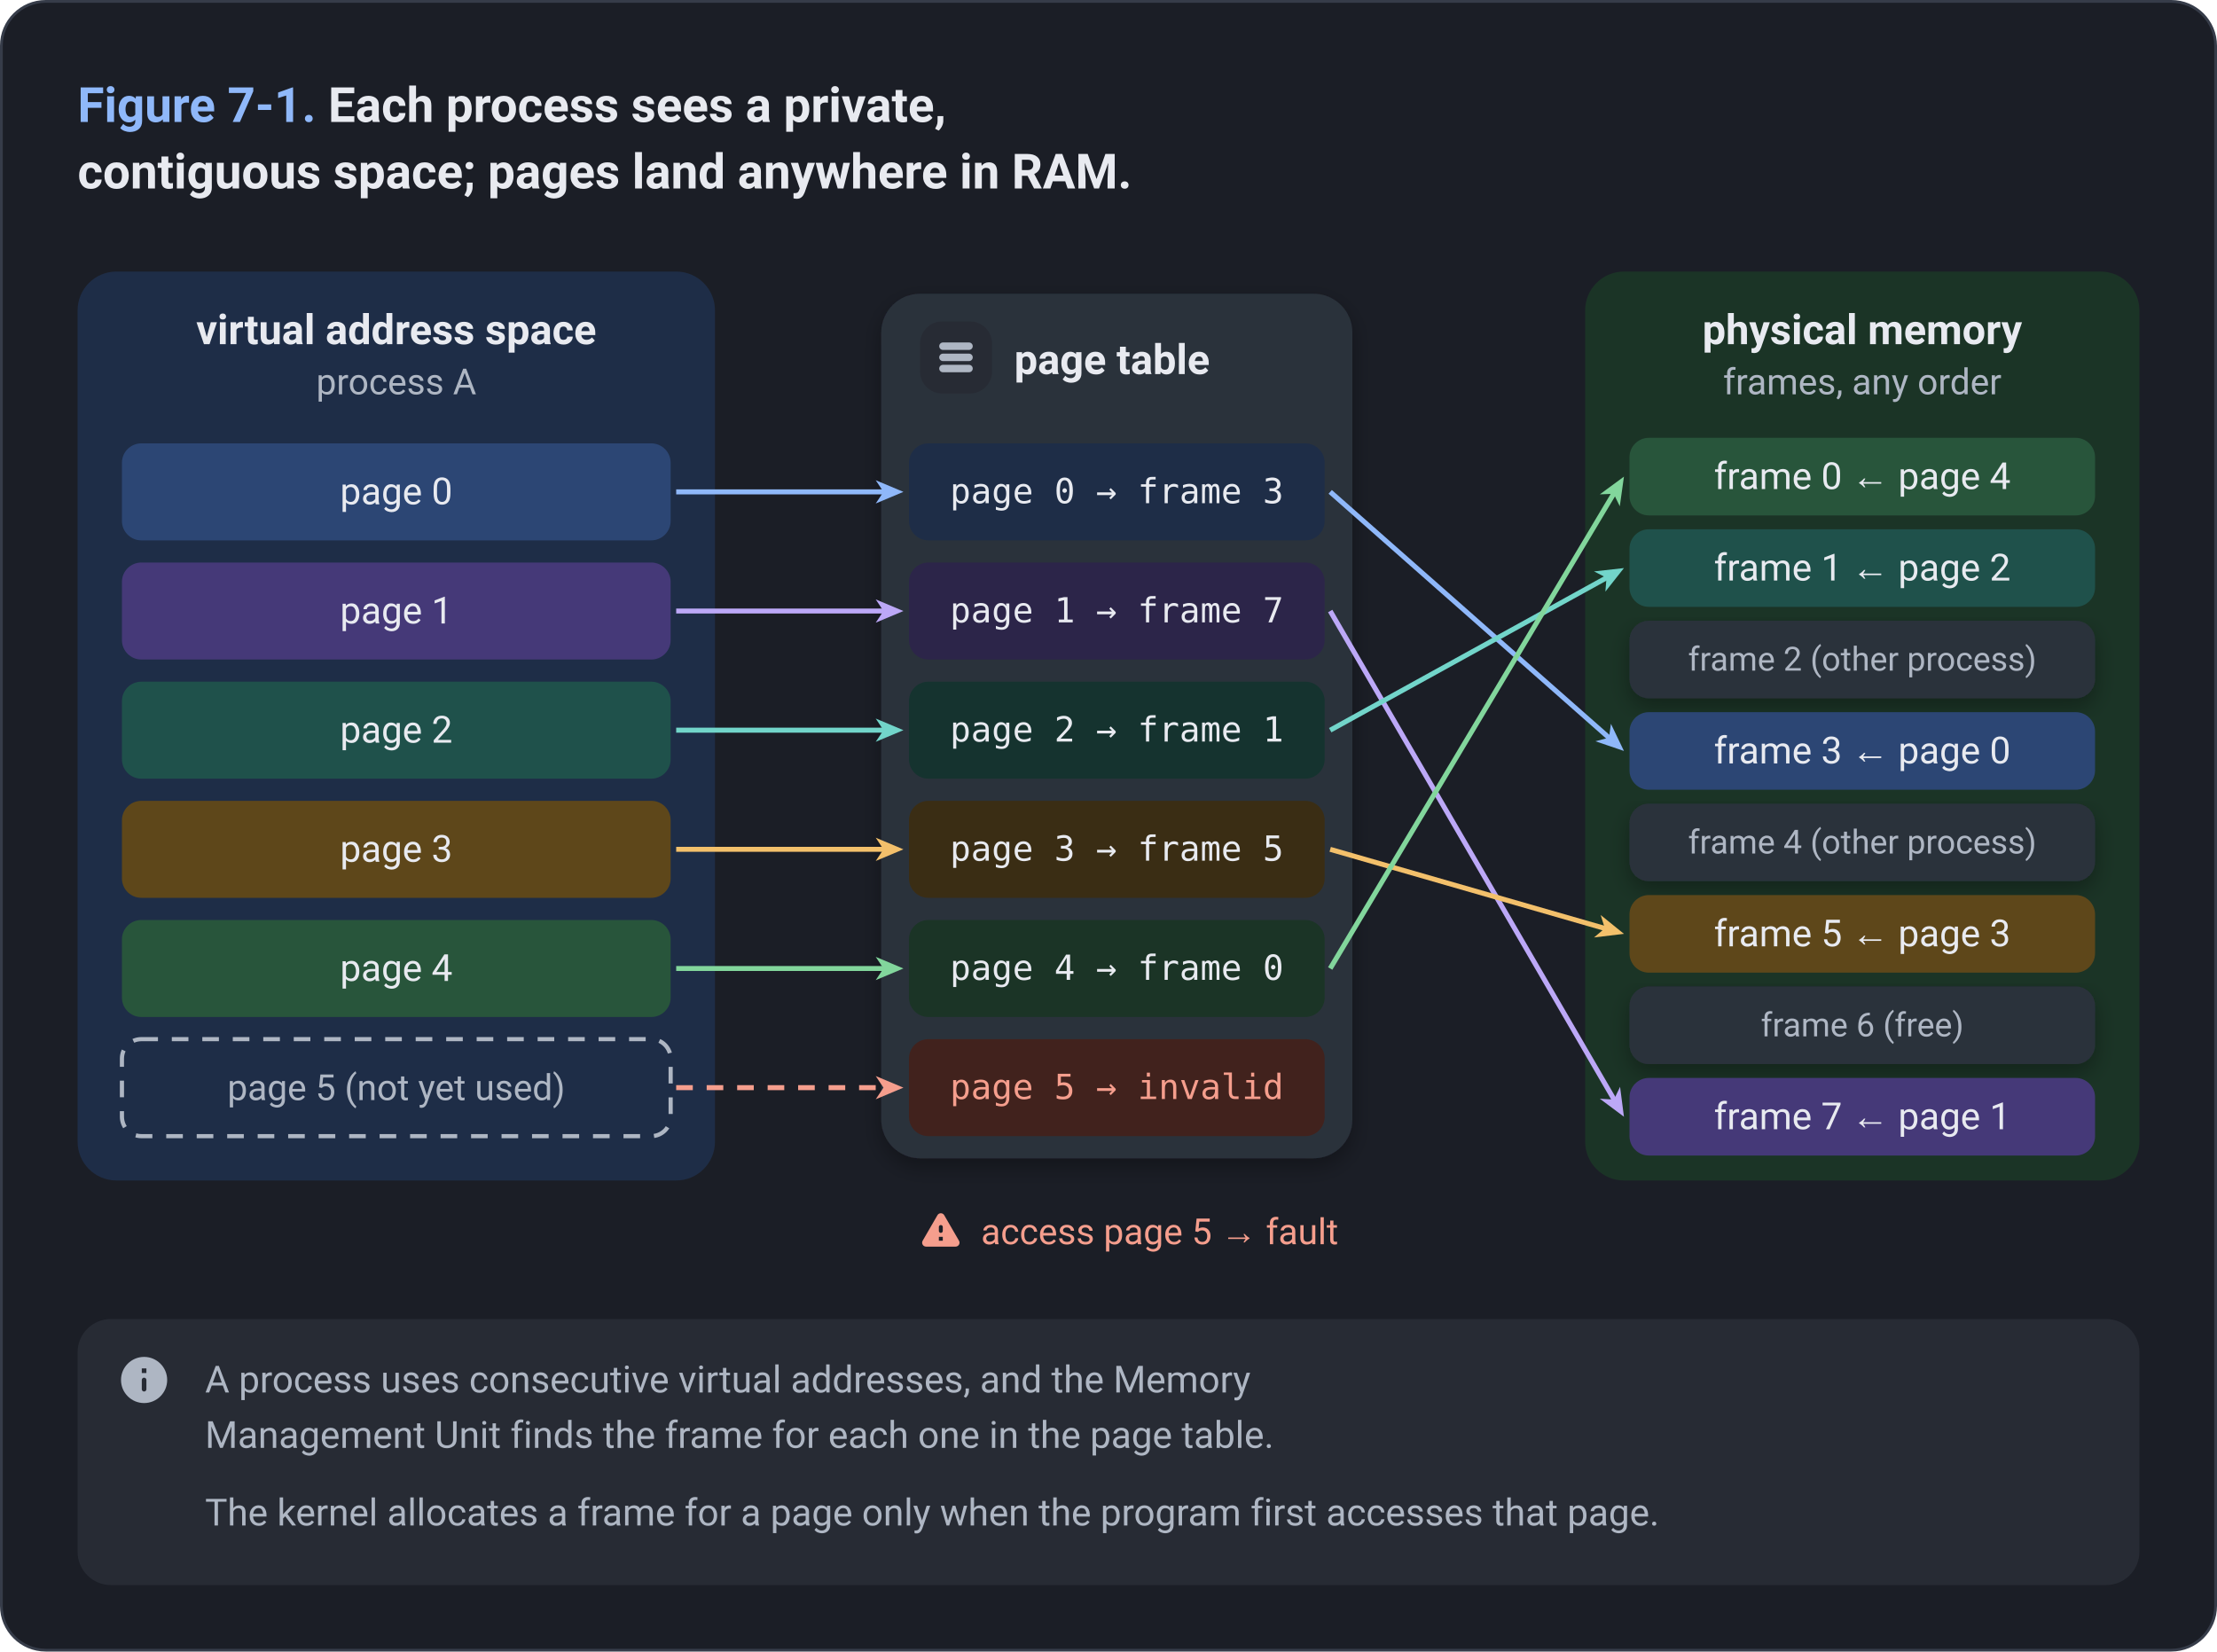
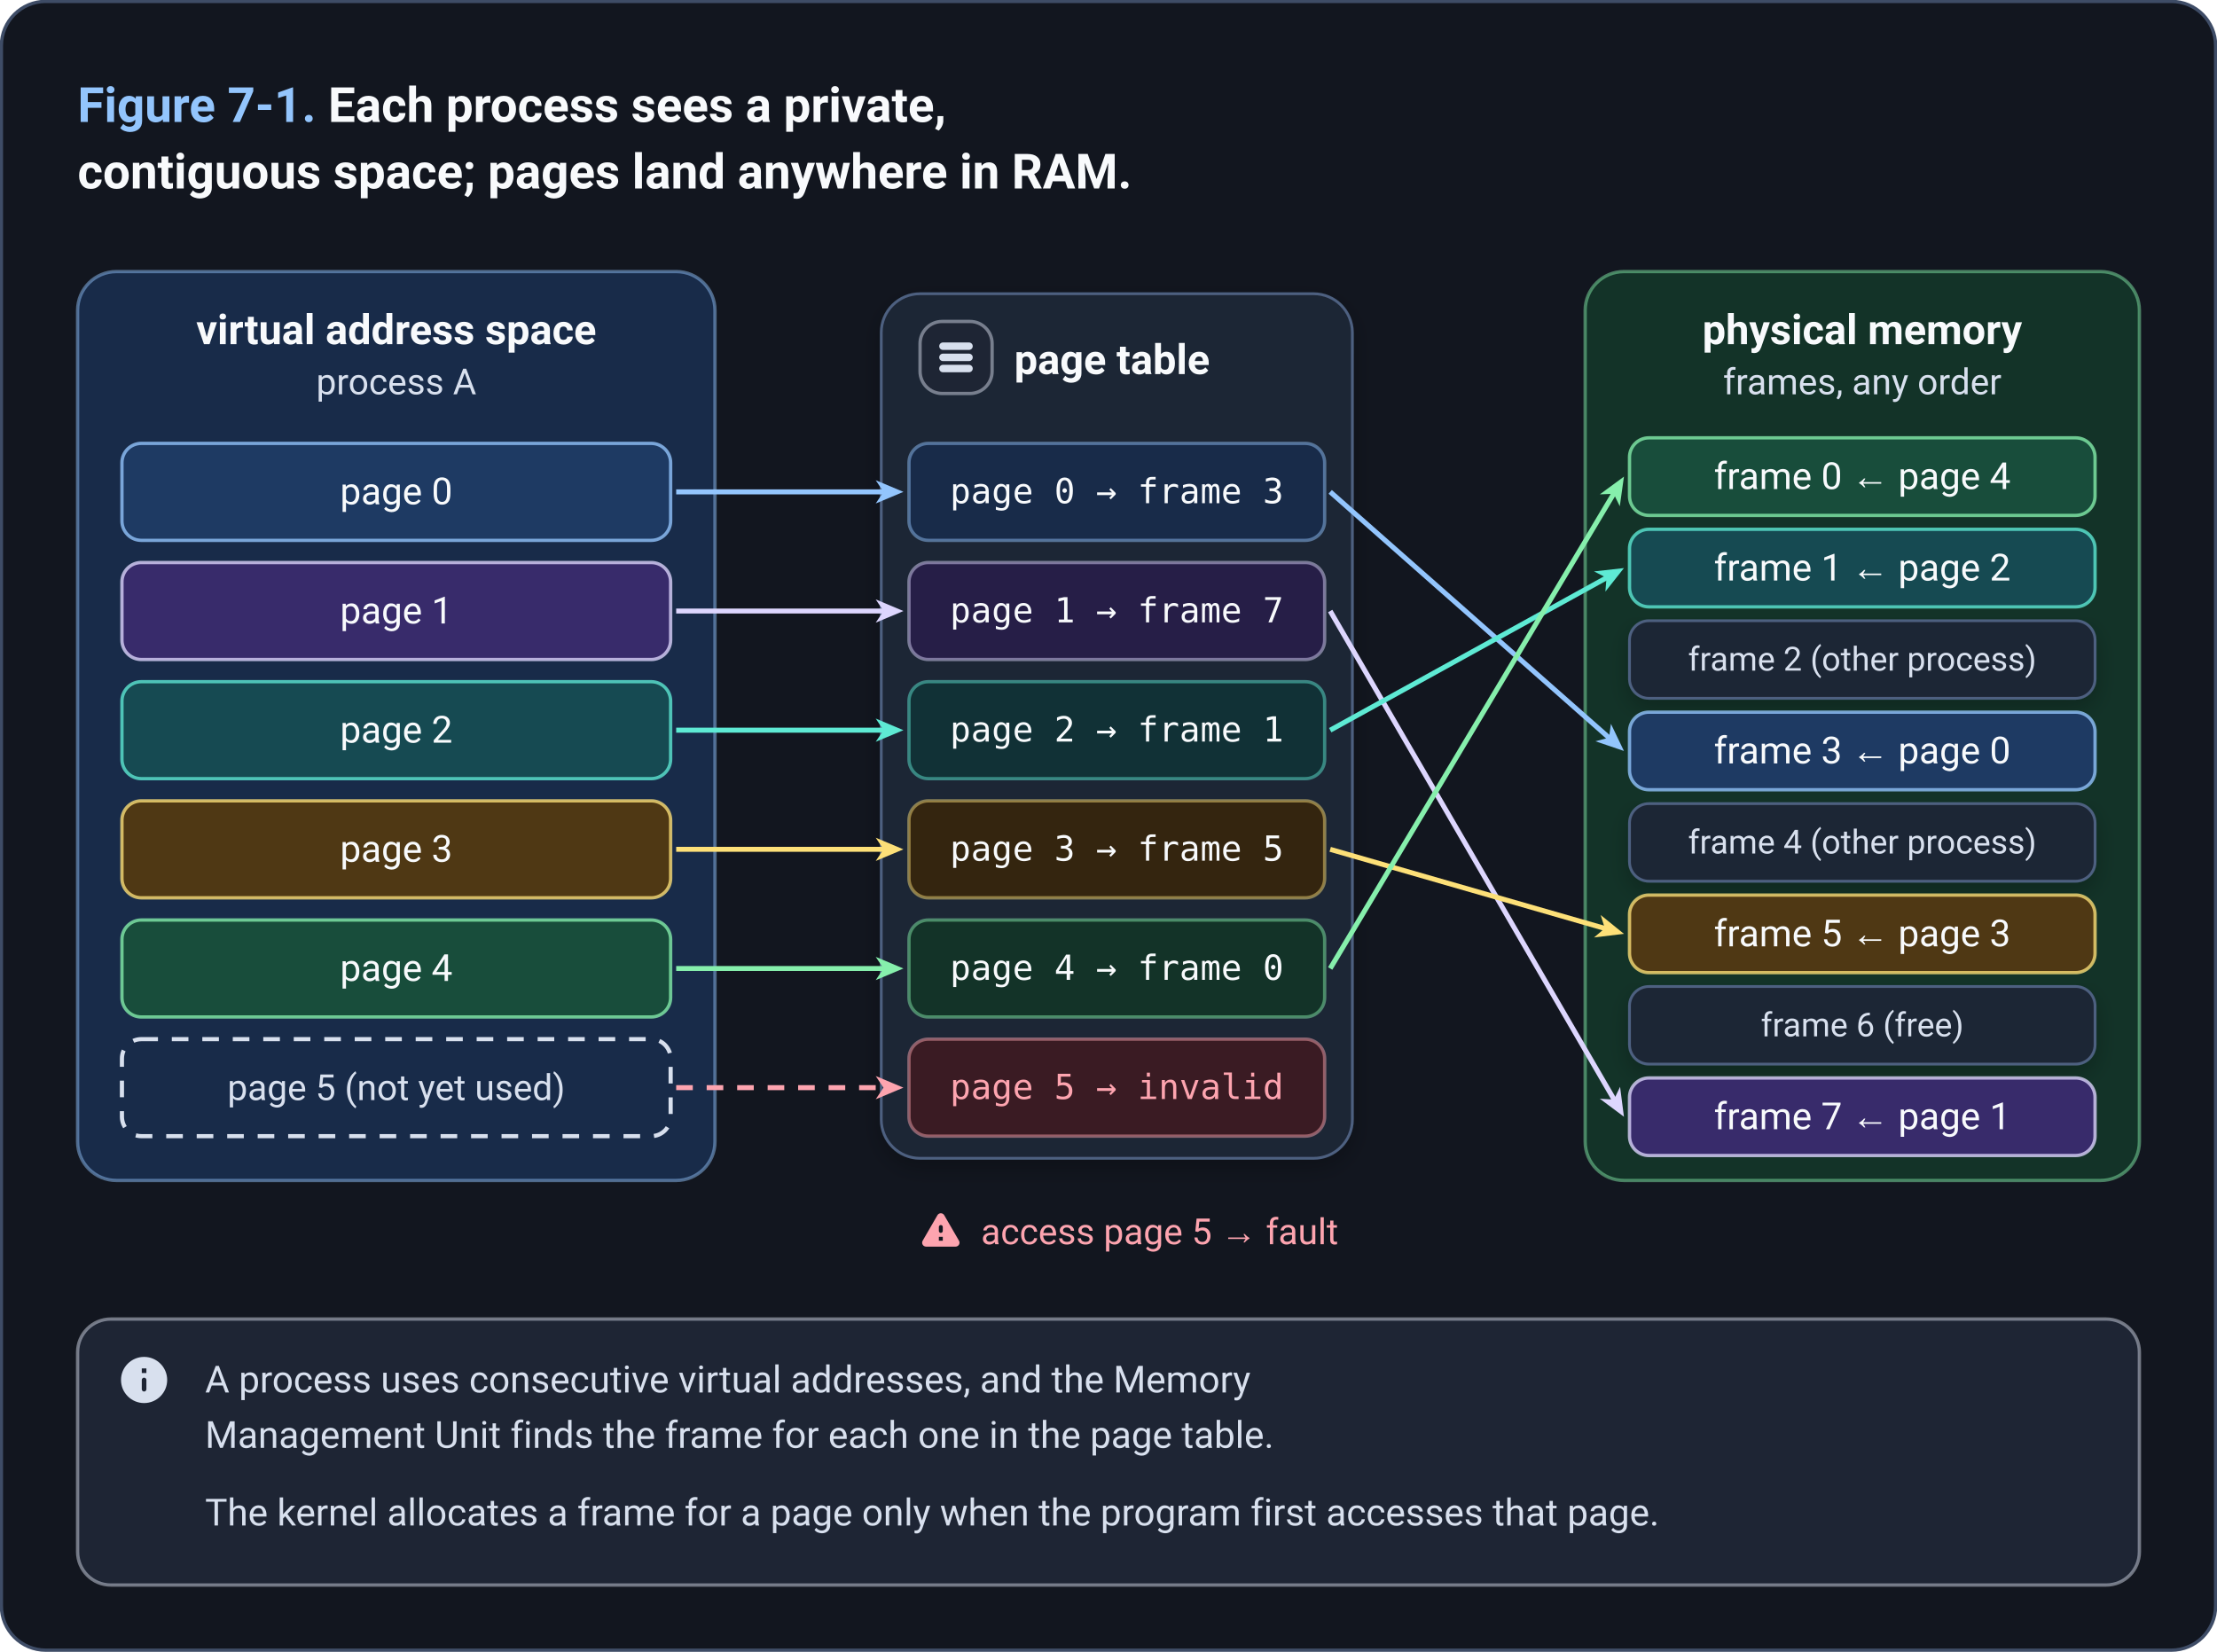
<svg xmlns="http://www.w3.org/2000/svg" viewBox="0 0 800 596" width="800" height="596">
  <style>
-     text { font-family: -apple-system, BlinkMacSystemFont, "Segoe UI", Roboto, "Helvetica Neue", Arial, sans-serif; fill: #E8EAF0; }
-     .paper { fill: #1B1E26; }
-     .frame { fill: #1B1E26; stroke: #363C49; stroke-width: 1; }
-     .card { fill: #2B303B; }
-     .hair { stroke: #363C49; stroke-width: 1.2; fill: none; }
-     .muted { fill: #AEB6C3; }
-     .ink { fill: #E8EAF0; }
+     text { font-family: -apple-system, BlinkMacSystemFont, "Segoe UI", Roboto, "Helvetica Neue", Arial, sans-serif; fill: #F8FAFC; }
+     .paper { fill: #12161F; }
+     .frame { fill: #12161F; stroke: #3E4C66; stroke-width: 1.2; }
+     .card { fill: #1E2636; stroke: #4E6080; stroke-width: 1; }
+     .hair { stroke: #3E4C66; stroke-width: 1.2; fill: none; }
+     .muted { fill: #D8E0EE; }
+     .ink { fill: #F8FAFC; }
    .title { font-size: 17.5px; font-weight: 650; }
    .head { font-size: 15.5px; font-weight: 650; }
    .name { font-size: 15px; font-weight: 650; }
    .body { font-size: 13.5px; }
    .sub { font-size: 13px; }
    .mono { font-size: 12.5px; font-family: "SF Mono", SFMono-Regular, ui-monospace, Menlo, Consolas, monospace; }
    .monob { font-size: 12.5px; font-weight: 650; font-family: "SF Mono", SFMono-Regular, ui-monospace, Menlo, Consolas, monospace; }
    .small { font-size: 12px; }
    .note { font-size: 13.5px; }
    .noteb { font-size: 13.5px; font-weight: 650; }
-     .sub, .small, .note { fill: #AEB6C3; }
-     .c-blue { fill: #1E2D47; }
-     .m-blue { fill: #2C4674; }
-     .a-blue { fill: #8FB8FA; }
-     .t-blue { fill: #8FB8FA; }
-     .w-blue { stroke: #8FB8FA; fill: none; stroke-linecap: butt; stroke-linejoin: round; }
-     .o-blue { stroke: #8FB8FA; fill: none; stroke-width: 1.5; }
-     .h-blue { stroke: #8FB8FA; stroke-width: 1.4; }
-     .c-green { fill: #1B3426; }
-     .m-green { fill: #28553B; }
-     .a-green { fill: #82D69C; }
-     .t-green { fill: #82D69C; }
-     .w-green { stroke: #82D69C; fill: none; stroke-linecap: butt; stroke-linejoin: round; }
-     .o-green { stroke: #82D69C; fill: none; stroke-width: 1.5; }
-     .h-green { stroke: #82D69C; stroke-width: 1.4; }
-     .c-amber { fill: #3A2D14; }
-     .m-amber { fill: #5E471A; }
-     .a-amber { fill: #F3C06B; }
-     .t-amber { fill: #F3C06B; }
-     .w-amber { stroke: #F3C06B; fill: none; stroke-linecap: butt; stroke-linejoin: round; }
-     .o-amber { stroke: #F3C06B; fill: none; stroke-width: 1.5; }
-     .h-amber { stroke: #F3C06B; stroke-width: 1.4; }
-     .c-red { fill: #41221D; }
-     .m-red { fill: #69322B; }
-     .a-red { fill: #F59E8D; }
-     .t-red { fill: #F59E8D; }
-     .w-red { stroke: #F59E8D; fill: none; stroke-linecap: butt; stroke-linejoin: round; }
-     .o-red { stroke: #F59E8D; fill: none; stroke-width: 1.5; }
-     .h-red { stroke: #F59E8D; stroke-width: 1.4; }
-     .c-purple { fill: #2C2549; }
-     .m-purple { fill: #453978; }
-     .a-purple { fill: #BCA8F7; }
-     .t-purple { fill: #BCA8F7; }
-     .w-purple { stroke: #BCA8F7; fill: none; stroke-linecap: butt; stroke-linejoin: round; }
-     .o-purple { stroke: #BCA8F7; fill: none; stroke-width: 1.5; }
-     .h-purple { stroke: #BCA8F7; stroke-width: 1.4; }
-     .c-teal { fill: #15332F; }
-     .m-teal { fill: #1F514B; }
-     .a-teal { fill: #72D5CA; }
-     .t-teal { fill: #72D5CA; }
-     .w-teal { stroke: #72D5CA; fill: none; stroke-linecap: butt; stroke-linejoin: round; }
-     .o-teal { stroke: #72D5CA; fill: none; stroke-width: 1.5; }
-     .h-teal { stroke: #72D5CA; stroke-width: 1.4; }
-     .c-gray { fill: #272B34; }
-     .m-gray { fill: #3A404D; }
-     .a-gray { fill: #AEB6C3; }
-     .t-gray { fill: #AEB6C3; }
-     .w-gray { stroke: #AEB6C3; fill: none; stroke-linecap: butt; stroke-linejoin: round; }
-     .o-gray { stroke: #AEB6C3; fill: none; stroke-width: 1.5; }
-     .h-gray { stroke: #AEB6C3; stroke-width: 1.4; }
-     .c-wire { fill: #272B34; }
-     .m-wire { fill: #3A404D; }
-     .a-wire { fill: #A2ABB9; }
-     .t-wire { fill: #A2ABB9; }
-     .w-wire { stroke: #A2ABB9; fill: none; stroke-linecap: butt; stroke-linejoin: round; }
-     .o-wire { stroke: #A2ABB9; fill: none; stroke-width: 1.5; }
-     .h-wire { stroke: #A2ABB9; stroke-width: 1.4; }
+     .sub, .small, .note { fill: #D8E0EE; }
+     .c-blue { fill: #182B49; stroke: #93C5FD; stroke-opacity: 0.48; stroke-width: 1.2; }
+     .m-blue { fill: #1E3A63; stroke: #93C5FD; stroke-opacity: 0.78; stroke-width: 1.2; }
+     .a-blue { fill: #93C5FD; }
+     .t-blue { fill: #93C5FD; }
+     .w-blue { stroke: #93C5FD; fill: none; stroke-linecap: butt; stroke-linejoin: round; }
+     .o-blue { stroke: #93C5FD; fill: none; stroke-width: 1.5; }
+     .h-blue { stroke: #93C5FD; stroke-width: 1.4; }
+     .c-green { fill: #133328; stroke: #86EFAC; stroke-opacity: 0.48; stroke-width: 1.2; }
+     .m-green { fill: #184D3B; stroke: #86EFAC; stroke-opacity: 0.78; stroke-width: 1.2; }
+     .a-green { fill: #86EFAC; }
+     .t-green { fill: #86EFAC; }
+     .w-green { stroke: #86EFAC; fill: none; stroke-linecap: butt; stroke-linejoin: round; }
+     .o-green { stroke: #86EFAC; fill: none; stroke-width: 1.5; }
+     .h-green { stroke: #86EFAC; stroke-width: 1.4; }
+     .c-amber { fill: #34250F; stroke: #FDE078; stroke-opacity: 0.48; stroke-width: 1.2; }
+     .m-amber { fill: #4F3814; stroke: #FDE078; stroke-opacity: 0.78; stroke-width: 1.2; }
+     .a-amber { fill: #FDE078; }
+     .t-amber { fill: #FDE078; }
+     .w-amber { stroke: #FDE078; fill: none; stroke-linecap: butt; stroke-linejoin: round; }
+     .o-amber { stroke: #FDE078; fill: none; stroke-width: 1.5; }
+     .h-amber { stroke: #FDE078; stroke-width: 1.4; }
+     .c-red { fill: #3A1B23; stroke: #FDA4AF; stroke-opacity: 0.48; stroke-width: 1.2; }
+     .m-red { fill: #582430; stroke: #FDA4AF; stroke-opacity: 0.78; stroke-width: 1.2; }
+     .a-red { fill: #FDA4AF; }
+     .t-red { fill: #FDA4AF; }
+     .w-red { stroke: #FDA4AF; fill: none; stroke-linecap: butt; stroke-linejoin: round; }
+     .o-red { stroke: #FDA4AF; fill: none; stroke-width: 1.5; }
+     .h-red { stroke: #FDA4AF; stroke-width: 1.4; }
+     .c-purple { fill: #261E47; stroke: #DDD6FE; stroke-opacity: 0.48; stroke-width: 1.2; }
+     .m-purple { fill: #382B6B; stroke: #DDD6FE; stroke-opacity: 0.78; stroke-width: 1.2; }
+     .a-purple { fill: #DDD6FE; }
+     .t-purple { fill: #DDD6FE; }
+     .w-purple { stroke: #DDD6FE; fill: none; stroke-linecap: butt; stroke-linejoin: round; }
+     .o-purple { stroke: #DDD6FE; fill: none; stroke-width: 1.5; }
+     .h-purple { stroke: #DDD6FE; stroke-width: 1.4; }
+     .c-teal { fill: #113136; stroke: #5EEAD4; stroke-opacity: 0.48; stroke-width: 1.2; }
+     .m-teal { fill: #164A52; stroke: #5EEAD4; stroke-opacity: 0.78; stroke-width: 1.2; }
+     .a-teal { fill: #5EEAD4; }
+     .t-teal { fill: #5EEAD4; }
+     .w-teal { stroke: #5EEAD4; fill: none; stroke-linecap: butt; stroke-linejoin: round; }
+     .o-teal { stroke: #5EEAD4; fill: none; stroke-width: 1.5; }
+     .h-teal { stroke: #5EEAD4; stroke-width: 1.4; }
+     .c-gray { fill: #1E2534; stroke: #D8E0EE; stroke-opacity: 0.48; stroke-width: 1.2; }
+     .m-gray { fill: #2C364A; stroke: #D8E0EE; stroke-opacity: 0.78; stroke-width: 1.2; }
+     .a-gray { fill: #D8E0EE; }
+     .t-gray { fill: #D8E0EE; }
+     .w-gray { stroke: #D8E0EE; fill: none; stroke-linecap: butt; stroke-linejoin: round; }
+     .o-gray { stroke: #D8E0EE; fill: none; stroke-width: 1.5; }
+     .h-gray { stroke: #D8E0EE; stroke-width: 1.4; }
+     .c-wire { fill: #1E2534; }
+     .m-wire { fill: #2C364A; }
+     .a-wire { fill: #CBD5E1; }
+     .t-wire { fill: #CBD5E1; }
+     .w-wire { stroke: #CBD5E1; fill: none; stroke-linecap: butt; stroke-linejoin: round; }
+     .o-wire { stroke: #CBD5E1; fill: none; stroke-width: 1.5; }
+     .h-wire { stroke: #CBD5E1; stroke-width: 1.4; }
  </style>
  <defs>
    <filter id="lift" x="-10%" y="-15%" width="120%" height="140%">
-       <feDropShadow dx="0" dy="1" stdDeviation="1.2" flood-color="#000000" flood-opacity="0.45" />
-       <feDropShadow dx="0" dy="3" stdDeviation="4" flood-color="#000000" flood-opacity="0.32" />
+       <feDropShadow dx="0" dy="1" stdDeviation="1.2" flood-color="#000000" flood-opacity="0.35" />
+       <feDropShadow dx="0" dy="3" stdDeviation="4" flood-color="#000000" flood-opacity="0.24" />
    </filter>
  </defs>
  <rect x="0.5" y="0.5" width="799" height="595" rx="16" class="frame" />
  <text x="28" y="44" class="title">
    <tspan class="t-blue">Figure 7-1.</tspan> Each process sees a private,</text>
  <text x="28" y="68" class="title">contiguous space; pages land anywhere in RAM.</text>
  <g transform="translate(0 98)">
    <rect x="28.0" y="0.0" width="230.0" height="328.0" rx="14" class="c-blue" />
    <text x="143.0" y="26.2" class="name" text-anchor="middle" data-fit="34.0,252.0">virtual address space</text>
    <text x="143.0" y="44.3" class="sub" text-anchor="middle" data-fit="34.0,252.0">process A</text>
    <rect x="44.0" y="62.0" width="198.0" height="35.0" rx="7" class="m-blue" />
    <text x="143.0" y="84.0" class="body" text-anchor="middle" data-fit="49.0,237.0">page 0</text>
    <rect x="44.0" y="105.0" width="198.0" height="35.0" rx="7" class="m-purple" />
    <text x="143.0" y="127.0" class="body" text-anchor="middle" data-fit="49.0,237.0">page 1</text>
    <rect x="44.0" y="148.0" width="198.0" height="35.0" rx="7" class="m-teal" />
    <text x="143.0" y="170.0" class="body" text-anchor="middle" data-fit="49.0,237.0">page 2</text>
    <rect x="44.0" y="191.0" width="198.0" height="35.0" rx="7" class="m-amber" />
    <text x="143.0" y="213.0" class="body" text-anchor="middle" data-fit="49.0,237.0">page 3</text>
    <rect x="44.0" y="234.0" width="198.0" height="35.0" rx="7" class="m-green" />
    <text x="143.0" y="256.0" class="body" text-anchor="middle" data-fit="49.0,237.0">page 4</text>
    <rect x="44.0" y="277.0" width="198.0" height="35.0" rx="7" class="o-gray" stroke-dasharray="6 5" />
    <text x="143.0" y="299.0" class="sub" text-anchor="middle" data-fit="48.0,238.0">page 5 (not yet used)</text>
    <rect x="318.0" y="8.0" width="170.0" height="312.0" rx="14" class="card" filter="url(#lift)" />
    <rect x="332.0" y="18.0" width="26.0" height="26.0" rx="8" class="c-gray" />
    <g transform="translate(336.9 22.9) scale(0.672)" class="a-gray">
      <path d="M19 8H5c-1.1 0-2-.9-2-2s.9-2 2-2h14c1.1 0 2 .9 2 2s-.9 2-2 2zm0 2H5c-1.1 0-2 .9-2 2s.9 2 2 2h14c1.1 0 2-.9 2-2s-.9-2-2-2zm0 6H5c-1.1 0-2 .9-2 2s.9 2 2 2h14c1.1 0 2-.9 2-2s-.9-2-2-2z" />
    </g>
    <text x="366.0" y="37.0" class="name">page table</text>
    <rect x="328.0" y="62.0" width="150.0" height="35.0" rx="7" class="c-blue" />
    <text x="403.0" y="83.6" class="mono" text-anchor="middle" data-fit="333.0,473.0">page 0 → frame 3</text>
    <rect x="328.0" y="105.0" width="150.0" height="35.0" rx="7" class="c-purple" />
    <text x="403.0" y="126.6" class="mono" text-anchor="middle" data-fit="333.0,473.0">page 1 → frame 7</text>
    <rect x="328.0" y="148.0" width="150.0" height="35.0" rx="7" class="c-teal" />
    <text x="403.0" y="169.6" class="mono" text-anchor="middle" data-fit="333.0,473.0">page 2 → frame 1</text>
    <rect x="328.0" y="191.0" width="150.0" height="35.0" rx="7" class="c-amber" />
    <text x="403.0" y="212.6" class="mono" text-anchor="middle" data-fit="333.0,473.0">page 3 → frame 5</text>
    <rect x="328.0" y="234.0" width="150.0" height="35.0" rx="7" class="c-green" />
    <text x="403.0" y="255.6" class="mono" text-anchor="middle" data-fit="333.0,473.0">page 4 → frame 0</text>
    <rect x="328.0" y="277.0" width="150.0" height="35.0" rx="7" class="c-red" />
    <text x="403.0" y="298.6" class="mono t-red" text-anchor="middle" data-fit="333.0,473.0">page 5 → invalid</text>
    <rect x="572.0" y="0.0" width="200.0" height="328.0" rx="14" class="c-green" />
    <text x="672.0" y="26.2" class="name" text-anchor="middle" data-fit="578.0,766.0">physical memory</text>
    <text x="672.0" y="44.3" class="sub" text-anchor="middle" data-fit="578.0,766.0">frames, any order</text>
    <rect x="588.0" y="60.0" width="168.0" height="28.0" rx="7" class="m-green" />
    <text x="672.0" y="78.5" class="body" text-anchor="middle" data-fit="593.0,751.0">frame 0 ← page 4</text>
    <rect x="588.0" y="93.0" width="168.0" height="28.0" rx="7" class="m-teal" />
    <text x="672.0" y="111.5" class="body" text-anchor="middle" data-fit="593.0,751.0">frame 1 ← page 2</text>
    <rect x="588.0" y="126.0" width="168.0" height="28.0" rx="7" class="card" filter="url(#lift)" />
    <text x="672.0" y="144.0" class="small" text-anchor="middle" data-fit="593.0,751.0">frame 2 (other process)</text>
    <rect x="588.0" y="159.0" width="168.0" height="28.0" rx="7" class="m-blue" />
    <text x="672.0" y="177.5" class="body" text-anchor="middle" data-fit="593.0,751.0">frame 3 ← page 0</text>
    <rect x="588.0" y="192.0" width="168.0" height="28.0" rx="7" class="card" filter="url(#lift)" />
    <text x="672.0" y="210.0" class="small" text-anchor="middle" data-fit="593.0,751.0">frame 4 (other process)</text>
    <rect x="588.0" y="225.0" width="168.0" height="28.0" rx="7" class="m-amber" />
    <text x="672.0" y="243.5" class="body" text-anchor="middle" data-fit="593.0,751.0">frame 5 ← page 3</text>
    <rect x="588.0" y="258.0" width="168.0" height="28.0" rx="7" class="card" filter="url(#lift)" />
    <text x="672.0" y="276.0" class="small" text-anchor="middle" data-fit="593.0,751.0">frame 6 (free)</text>
    <rect x="588.0" y="291.0" width="168.0" height="28.0" rx="7" class="m-purple" />
    <text x="672.0" y="309.5" class="body" text-anchor="middle" data-fit="593.0,751.0">frame 7 ← page 1</text>
    <polygon points="326.0,79.5 316.0,83.7 318.8,79.5 316.0,75.3" class="a-blue" />
    <path d="M244.0,79.5 L319.0,79.5" class="w-blue" stroke-width="1.8" />
    <polygon points="586.0,173.0 575.7,169.5 580.6,168.2 581.3,163.2" class="a-blue" />
    <path d="M480.0,79.5 L580.8,168.4" class="w-blue" stroke-width="1.8" />
    <polygon points="326.0,122.5 316.0,126.7 318.8,122.5 316.0,118.3" class="a-purple" />
    <path d="M244.0,122.5 L319.0,122.5" class="w-purple" stroke-width="1.8" />
    <polygon points="586.0,305.0 577.3,298.5 582.4,298.8 584.6,294.2" class="a-purple" />
    <path d="M480.0,122.5 L582.5,298.9" class="w-purple" stroke-width="1.8" />
    <polygon points="326.0,165.5 316.0,169.7 318.8,165.5 316.0,161.3" class="a-teal" />
    <path d="M244.0,165.5 L319.0,165.5" class="w-teal" stroke-width="1.8" />
    <polygon points="586.0,107.0 579.3,115.5 579.7,110.5 575.2,108.2" class="a-teal" />
    <path d="M480.0,165.5 L579.9,110.4" class="w-teal" stroke-width="1.8" />
    <polygon points="326.0,208.5 316.0,212.7 318.8,208.5 316.0,204.3" class="a-amber" />
    <path d="M244.0,208.5 L319.0,208.5" class="w-amber" stroke-width="1.8" />
    <polygon points="586.0,239.0 575.2,240.3 579.1,237.0 577.6,232.2" class="a-amber" />
    <path d="M480.0,208.5 L579.3,237.1" class="w-amber" stroke-width="1.8" />
    <polygon points="326.0,251.5 316.0,255.7 318.8,251.5 316.0,247.3" class="a-green" />
    <path d="M244.0,251.5 L319.0,251.5" class="w-green" stroke-width="1.8" />
    <polygon points="586.0,74.0 584.5,84.7 582.3,80.2 577.3,80.4" class="a-green" />
    <path d="M480.0,251.5 L582.4,80.0" class="w-green" stroke-width="1.8" />
    <polygon points="326.0,294.5 316.0,298.7 318.8,294.5 316.0,290.3" class="a-red" />
    <path d="M244.0,294.5 L319.0,294.5" class="w-red" stroke-width="1.8" stroke-dasharray="6 5" />
    <g transform="translate(331.0 337.0) scale(0.708)" class="a-red">
      <path d="M4.47 21h15.06c1.54 0 2.5-1.67 1.73-3L13.73 4.99c-.77-1.33-2.69-1.33-3.46 0L2.74 18c-.77 1.33.19 3 1.73 3zM12 14c-.55 0-1-.45-1-1v-2c0-.55.45-1 1-1s1 .45 1 1v2c0 .55-.45 1-1 1zm1 4h-2v-2h2v2z" />
    </g>
    <text x="354.0" y="351.0" class="sub t-red">access page 5 → fault</text>
  </g>
  <rect x="28" y="476" width="744" height="96" rx="12" class="c-gray" />
  <g transform="translate(42 488) scale(0.833)" class="a-gray">
    <path d="M12 2C6.48 2 2 6.48 2 12s4.48 10 10 10 10-4.48 10-10S17.52 2 12 2zm0 15c-.55 0-1-.45-1-1v-4c0-.55.45-1 1-1s1 .45 1 1v4c0 .55-.45 1-1 1zm1-8h-2V7h2v2z" />
  </g>
  <text x="74" y="502.5" class="note" data-fit="74,760">A process uses consecutive virtual addresses, and the Memory</text>
  <text x="74" y="522.5" class="note" data-fit="74,760">Management Unit finds the frame for each one in the page table.</text>
  <text x="74" y="550.5" class="note" data-fit="74,760">The kernel allocates a frame for a page only when the program first accesses that page.</text>
</svg>
